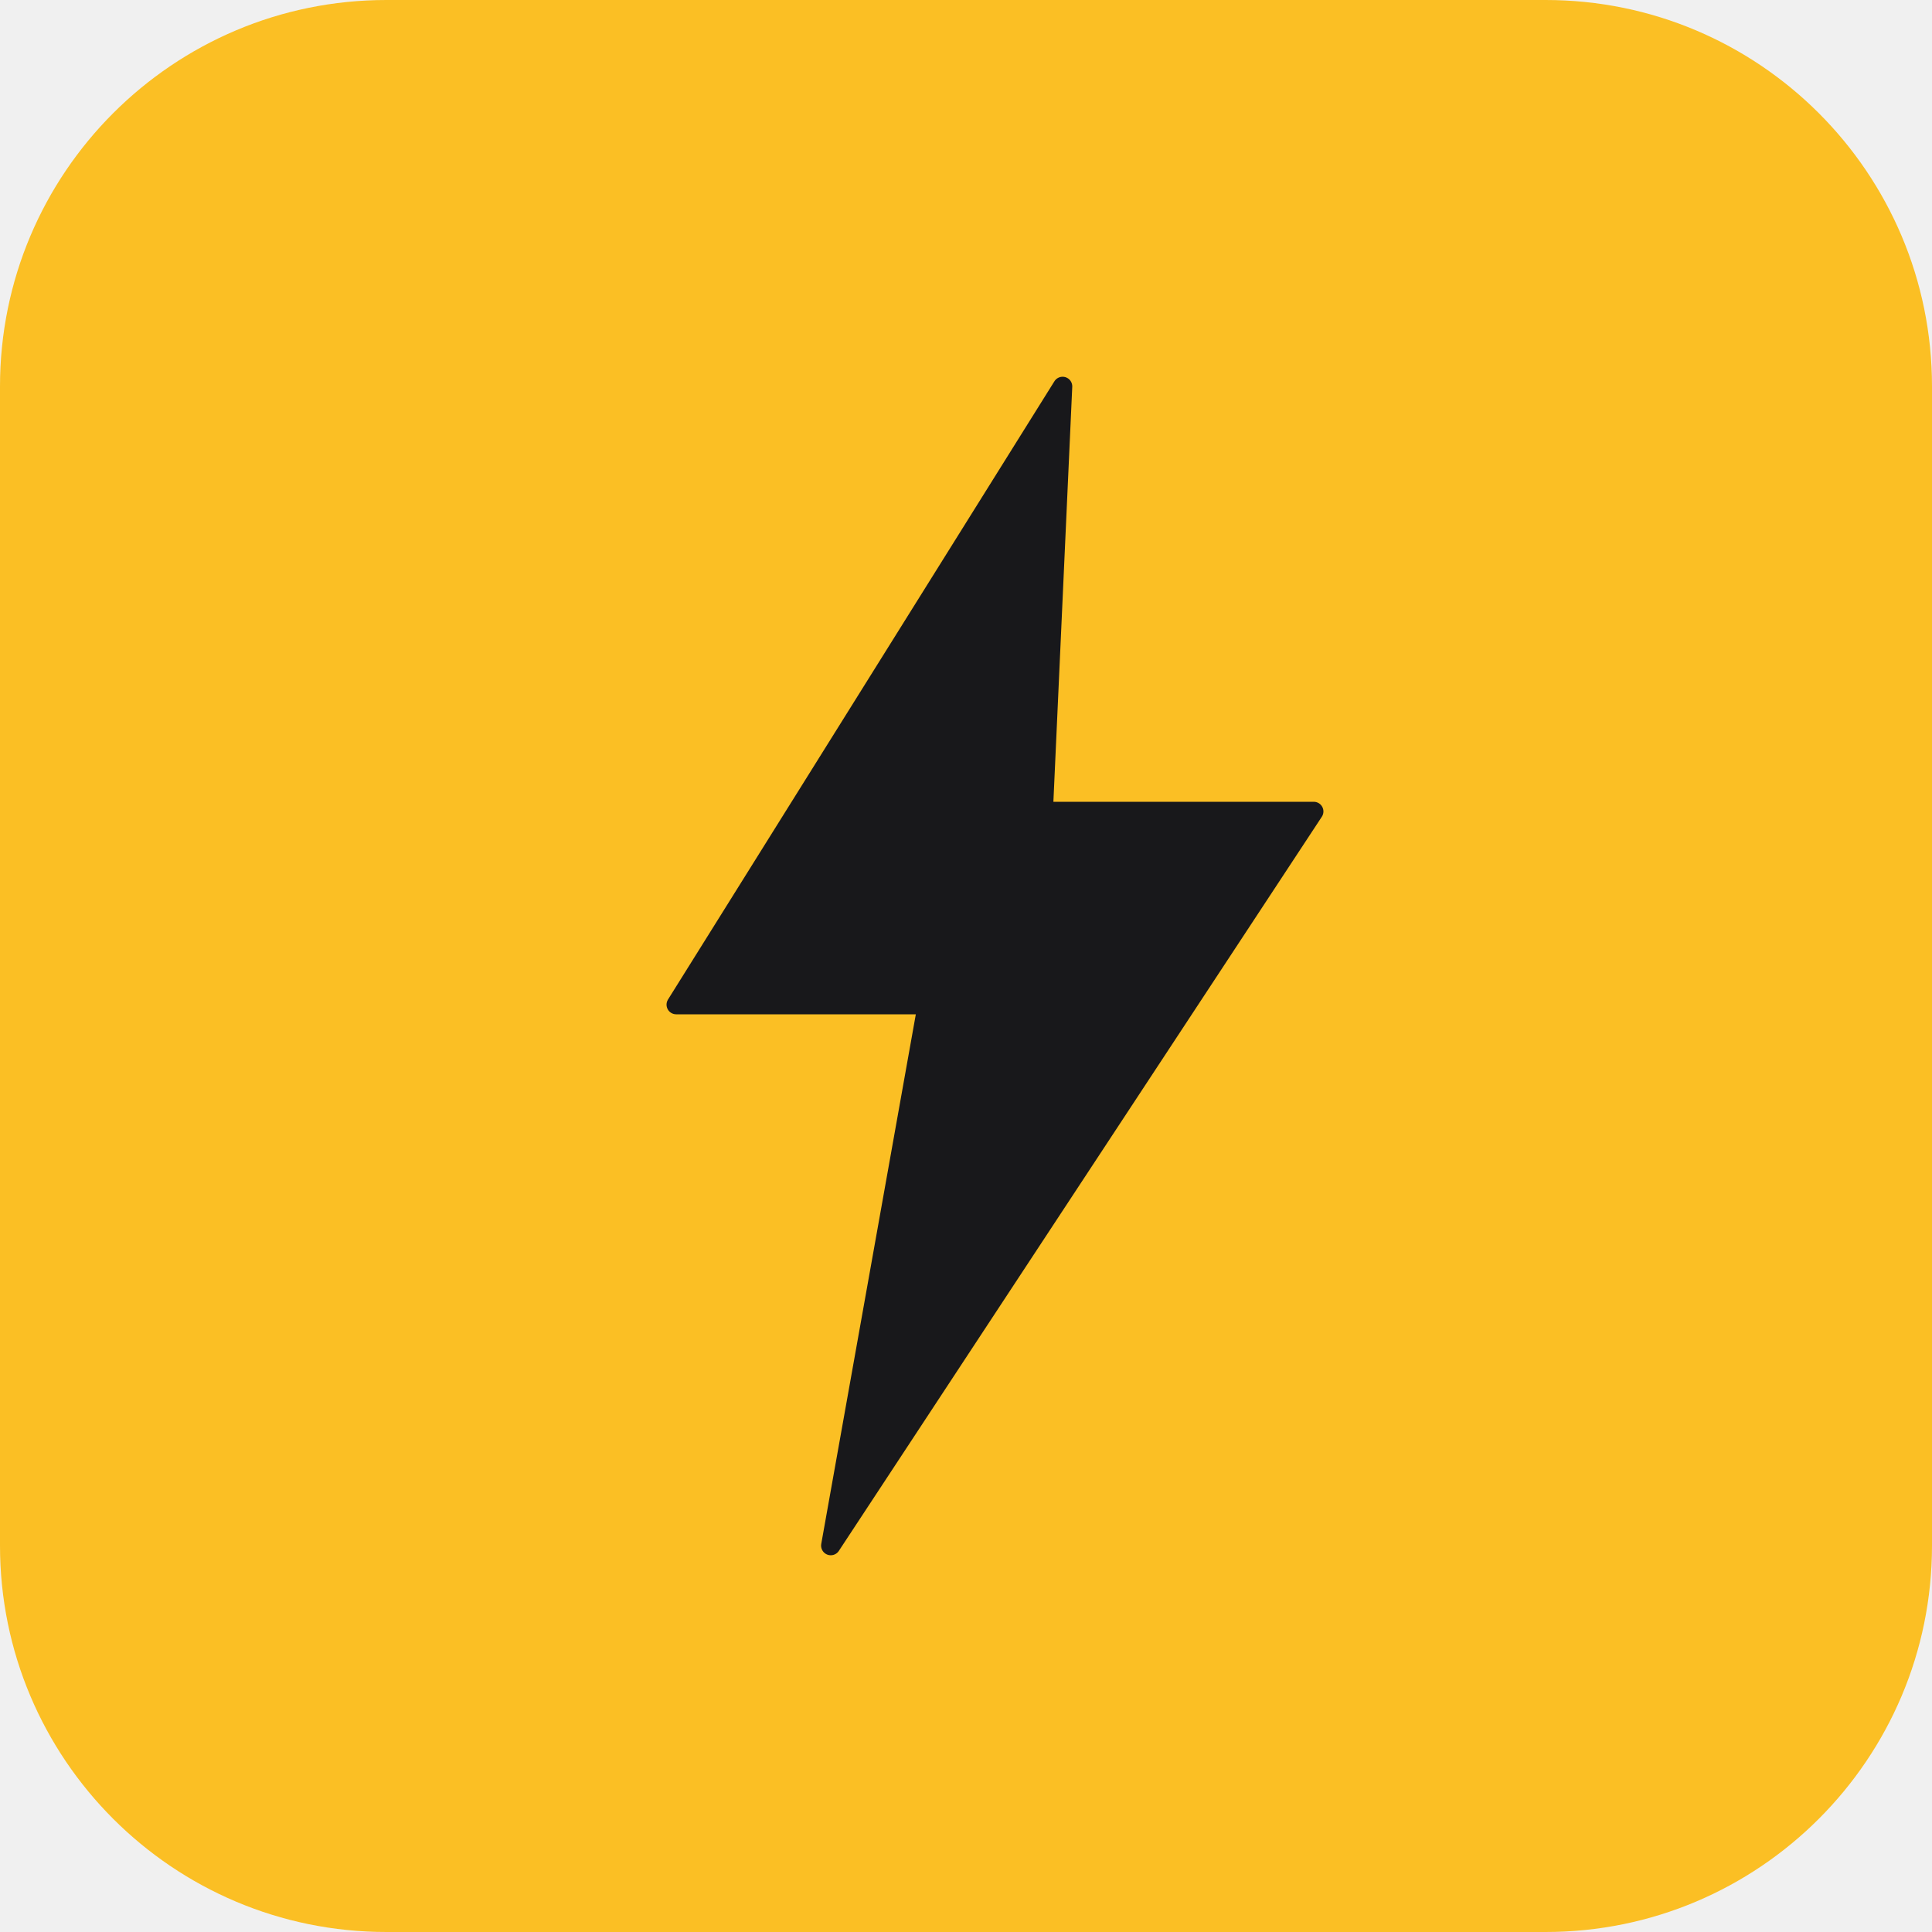
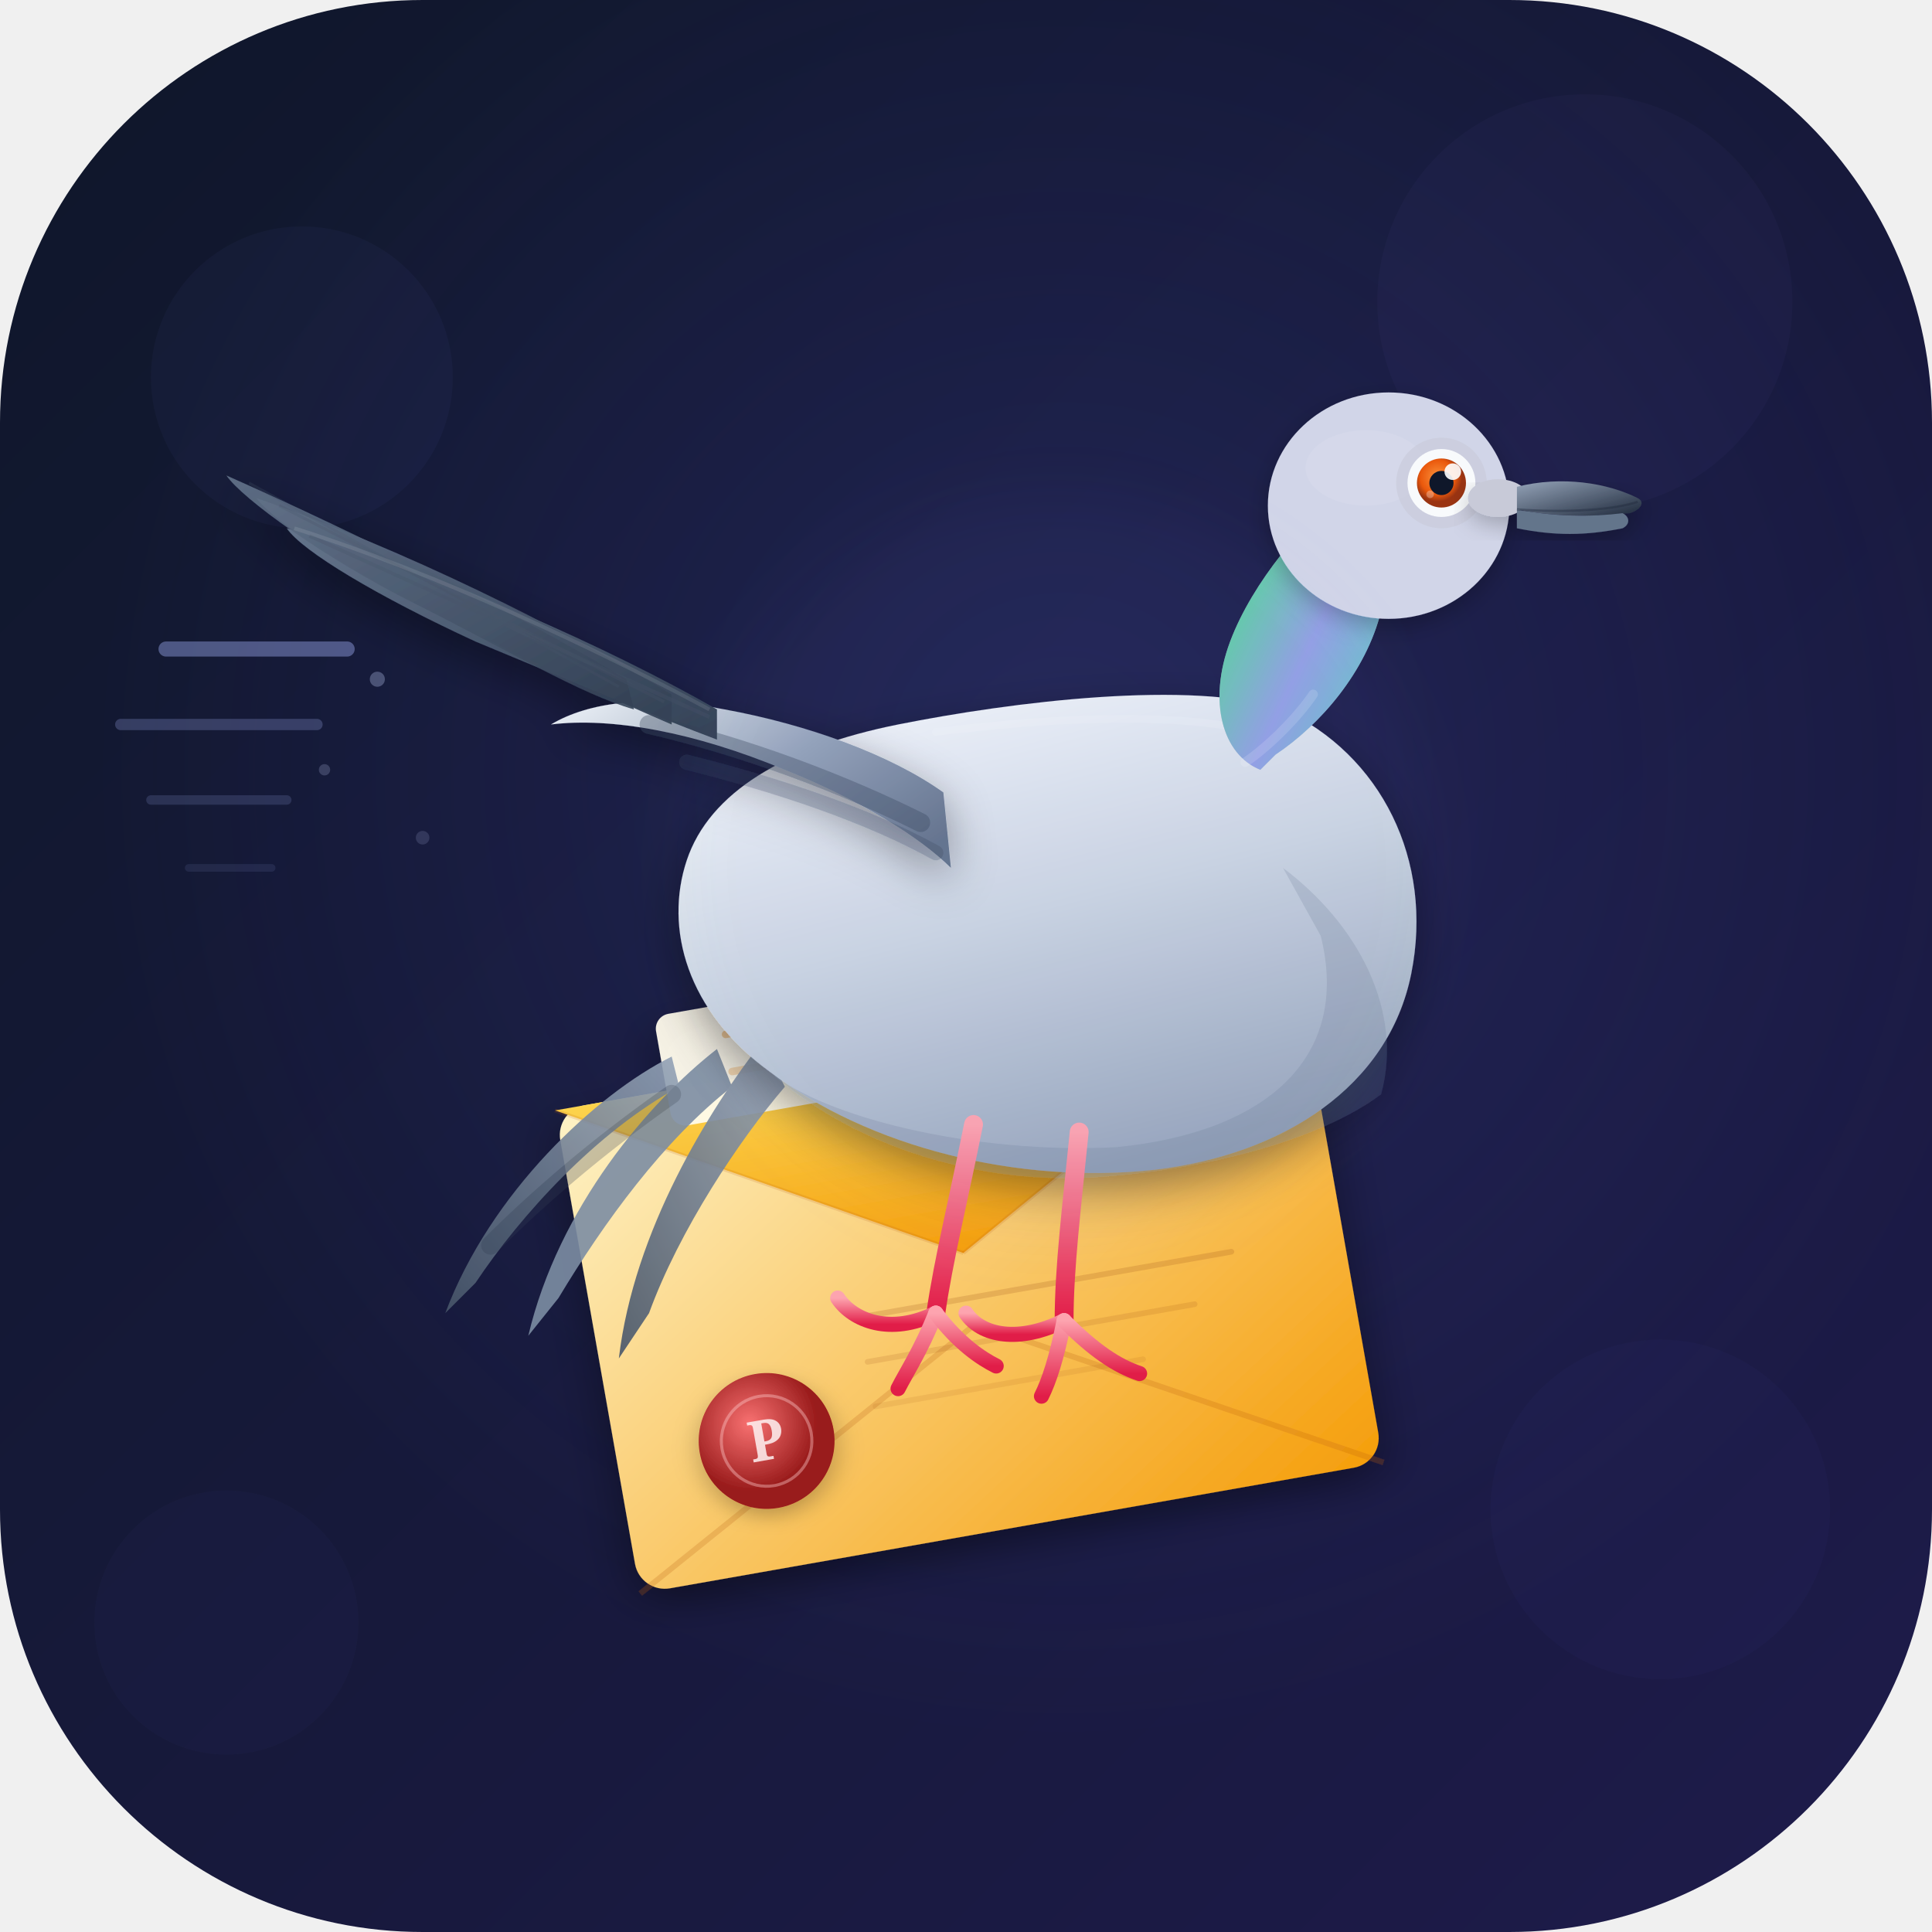
- <svg xmlns="http://www.w3.org/2000/svg" viewBox="0 0 100 100">
-   <rect width="100" height="100" fill="#fbbf24" rx="20" />
-   <path d="M 55 20 L 35 52 L 48 52 L 43 80 L 68 42 L 54 42 L 55 20 Z" fill="#18181b" stroke="#18181b" stroke-width="1" stroke-linejoin="round" />
+ <svg xmlns="http://www.w3.org/2000/svg" viewBox="0 0 512 512">
+   <defs>
+     <linearGradient id="bgGrad" x1="0%" y1="0%" x2="100%" y2="100%">
+       <stop offset="0%" stop-color="#0f172a" />
+       <stop offset="100%" stop-color="#1e1b4b" />
+     </linearGradient>
+     <radialGradient id="bgGlow" cx="55%" cy="40%" r="50%">
+       <stop offset="0%" stop-color="#6366f1" stop-opacity="0.15" />
+       <stop offset="100%" stop-color="#6366f1" stop-opacity="0" />
+     </radialGradient>
+     <linearGradient id="bodyMain" x1="30%" y1="0%" x2="70%" y2="100%">
+       <stop offset="0%" stop-color="#f1f5f9" />
+       <stop offset="45%" stop-color="#cbd5e1" />
+       <stop offset="100%" stop-color="#94a3b8" />
+     </linearGradient>
+     <linearGradient id="wingMain" x1="0%" y1="20%" x2="100%" y2="80%">
+       <stop offset="0%" stop-color="#e2e8f0" />
+       <stop offset="50%" stop-color="#94a3b8" />
+       <stop offset="100%" stop-color="#64748b" />
+     </linearGradient>
+     <linearGradient id="wingTip" x1="0%" y1="0%" x2="100%" y2="100%">
+       <stop offset="0%" stop-color="#64748b" />
+       <stop offset="100%" stop-color="#334155" />
+     </linearGradient>
+     <linearGradient id="neckShimmer" x1="0%" y1="0%" x2="100%" y2="80%">
+       <stop offset="0%" stop-color="#a78bfa" />
+       <stop offset="30%" stop-color="#34d399" />
+       <stop offset="60%" stop-color="#818cf8" />
+       <stop offset="100%" stop-color="#2dd4bf" />
+     </linearGradient>
+     <linearGradient id="beakGrad" x1="0%" y1="0%" x2="100%" y2="100%">
+       <stop offset="0%" stop-color="#94a3b8" />
+       <stop offset="100%" stop-color="#1e293b" />
+     </linearGradient>
+     <radialGradient id="irisGrad" cx="42%" cy="38%" r="50%">
+       <stop offset="0%" stop-color="#fb923c" />
+       <stop offset="70%" stop-color="#ea580c" />
+       <stop offset="100%" stop-color="#9a3412" />
+     </radialGradient>
+     <linearGradient id="envGrad" x1="0%" y1="0%" x2="100%" y2="100%">
+       <stop offset="0%" stop-color="#fef3c7" />
+       <stop offset="100%" stop-color="#f59e0b" />
+     </linearGradient>
+     <linearGradient id="envFlap" x1="0%" y1="100%" x2="0%" y2="0%">
+       <stop offset="0%" stop-color="#f59e0b" />
+       <stop offset="100%" stop-color="#fcd34d" />
+     </linearGradient>
+     <radialGradient id="sealGrad" cx="40%" cy="35%" r="50%">
+       <stop offset="0%" stop-color="#f87171" />
+       <stop offset="100%" stop-color="#991b1b" />
+     </radialGradient>
+     <linearGradient id="tailGrad" x1="100%" y1="0%" x2="0%" y2="100%">
+       <stop offset="0%" stop-color="#94a3b8" />
+       <stop offset="100%" stop-color="#475569" />
+     </linearGradient>
+     <linearGradient id="feetGrad" x1="0%" y1="0%" x2="0%" y2="100%">
+       <stop offset="0%" stop-color="#fda4af" />
+       <stop offset="100%" stop-color="#e11d48" />
+     </linearGradient>
+     <filter id="drop" x="-10%" y="-10%" width="130%" height="130%">
+       <feDropShadow dx="0" dy="4" stdDeviation="6" flood-color="#000" flood-opacity="0.4" />
+     </filter>
+     <filter id="softDrop" x="-8%" y="-8%" width="120%" height="120%">
+       <feDropShadow dx="0" dy="2" stdDeviation="3" flood-color="#000" flood-opacity="0.25" />
+     </filter>
+     <filter id="glow" x="-20%" y="-20%" width="140%" height="140%">
+       <feGaussianBlur in="SourceGraphic" stdDeviation="8" />
+     </filter>
+     <clipPath id="card">
+       <rect width="512" height="512" rx="112" />
+     </clipPath>
+   </defs>
+   <g clip-path="url(#card)">
+     <rect width="512" height="512" fill="url(#bgGrad)" />
+     <rect width="512" height="512" fill="url(#bgGlow)" />
+     <circle cx="80" cy="100" r="40" fill="#818cf8" opacity="0.04" />
+     <circle cx="420" cy="80" r="55" fill="#a78bfa" opacity="0.035" />
+     <circle cx="440" cy="400" r="45" fill="#6366f1" opacity="0.03" />
+     <circle cx="60" cy="430" r="35" fill="#818cf8" opacity="0.025" />
+     <g transform="translate(256, 336) rotate(-10)" filter="url(#drop)">
+       <rect x="-100" y="-60" width="200" height="130" rx="8" fill="url(#envGrad)" />
+       <line x1="-100" y1="70" x2="0" y2="15" stroke="#b45309" stroke-width="1.5" opacity="0.2" />
+       <line x1="100" y1="70" x2="0" y2="15" stroke="#b45309" stroke-width="1.5" opacity="0.2" />
+       <path d="M -100 -60 L 0 -4 L 100 -60 Z" fill="url(#envFlap)" />
+       <line x1="-100" y1="-60" x2="0" y2="-4" stroke="#b45309" stroke-width="1" opacity="0.15" />
+       <line x1="100" y1="-60" x2="0" y2="-4" stroke="#b45309" stroke-width="1" opacity="0.15" />
+       <rect x="-70" y="-80" width="140" height="30" rx="4" fill="#fffbeb" opacity="0.95" />
+       <line x1="-52" y1="-72" x2="52" y2="-72" stroke="#d97706" stroke-width="2" stroke-linecap="round" opacity="0.35" />
+       <line x1="-52" y1="-62" x2="32" y2="-62" stroke="#d97706" stroke-width="2" stroke-linecap="round" opacity="0.25" />
+       <line x1="-30" y1="8" x2="70" y2="8" stroke="#92400e" stroke-width="1.5" stroke-linecap="round" opacity="0.18" />
+       <line x1="-30" y1="20" x2="58" y2="20" stroke="#92400e" stroke-width="1.5" stroke-linecap="round" opacity="0.14" />
+       <line x1="-30" y1="32" x2="42" y2="32" stroke="#92400e" stroke-width="1.5" stroke-linecap="round" opacity="0.1" />
+       <circle cx="-60" cy="36" r="18" fill="url(#sealGrad)" filter="url(#softDrop)" />
+       <circle cx="-60" cy="36" r="12" fill="none" stroke="#fecaca" stroke-width="0.8" opacity="0.4" />
+       <text x="-60" y="41" text-anchor="middle" font-size="15" font-family="Georgia, serif" fill="#fef2f2" font-weight="bold" opacity="0.85">P</text>
+     </g>
+     <g opacity="0.9">
+       <path d="M 178 280 C 158 290, 130 316, 118 348 L 126 340 C 138 322, 158 300, 180 288 Z" fill="url(#tailGrad)" />
+       <path d="M 190 278 C 172 292, 148 320, 140 354 L 148 344 C 160 324, 176 302, 194 288 Z" fill="#7c8da3" />
+       <path d="M 202 276 C 188 294, 168 326, 164 360 L 172 348 C 180 326, 196 302, 208 288 Z" fill="url(#tailGrad)" />
+       <path d="M 130 330 C 142 318, 158 304, 178 290" fill="none" stroke="#334155" stroke-width="5" stroke-linecap="round" opacity="0.3" />
+     </g>
+     <g filter="url(#drop)">
+       <path d="         M 340 188         C 366 200, 380 228, 374 258         C 368 288, 340 306, 306 310         C 270 314, 230 304, 204 284         C 182 268, 176 246, 182 228         C 188 210, 208 198, 238 192         C 268 186, 316 180, 340 188 Z" fill="url(#bodyMain)" />
+       <path d="         M 340 230         C 360 245, 372 268, 366 290         C 350 302, 320 310, 290 312         C 256 314, 224 302, 204 284         C 218 296, 258 306, 296 304         C 336 300, 358 280, 350 248 Z" fill="#64748b" opacity="0.2" />
+       <path d="M 248 194 C 280 190, 318 188, 340 196" fill="none" stroke="#fff" stroke-width="2" opacity="0.12" stroke-linecap="round" />
+     </g>
+     <g filter="url(#drop)">
+       <path d="         M 250 210         C 236 200, 214 192, 192 188         C 172 184, 156 186, 146 192         C 162 190, 184 194, 208 204         C 228 212, 244 222, 252 230 Z" fill="url(#wingMain)" />
+       <path d="M 190 188 C 162 172, 118 152, 76 140 C 80 146, 100 158, 126 170 C 150 180, 174 190, 190 196 Z" fill="url(#wingTip)" />
+       <path d="M 178 184 C 148 166, 108 146, 68 132 C 72 138, 94 152, 118 164 C 142 176, 164 186, 178 192 Z" fill="url(#wingTip)" opacity="0.95" />
+       <path d="M 166 180 C 136 162, 96 142, 60 126 C 64 132, 86 148, 110 160 C 134 172, 154 184, 168 188 Z" fill="url(#wingTip)" opacity="0.9" />
+       <path d="M 188 190 L 82 142" fill="none" stroke="#475569" stroke-width="1" opacity="0.3" />
+       <path d="M 176 186 L 74 134" fill="none" stroke="#475569" stroke-width="0.8" opacity="0.25" />
+       <path d="M 164 182 L 66 128" fill="none" stroke="#475569" stroke-width="0.7" opacity="0.2" />
+       <path d="M 244 218 C 224 208, 198 198, 172 192" fill="none" stroke="#334155" stroke-width="5" stroke-linecap="round" opacity="0.35" />
+       <path d="M 248 226 C 230 216, 206 208, 182 202" fill="none" stroke="#334155" stroke-width="4" stroke-linecap="round" opacity="0.25" />
+       <path d="M 188 188 C 158 172, 116 152, 78 140" fill="none" stroke="#fff" stroke-width="1" opacity="0.1" />
+     </g>
+     <g>
+       <path d="         M 338 200         C 350 192, 362 178, 366 162         C 370 148, 366 136, 356 130         C 346 138, 332 154, 326 170         C 320 186, 324 200, 334 204 Z" fill="#b0bec5" />
+       <path d="         M 338 200         C 350 192, 362 178, 366 162         C 370 148, 366 136, 356 130         C 346 138, 332 154, 326 170         C 320 186, 324 200, 334 204 Z" fill="url(#neckShimmer)" opacity="0.6" />
+       <path d="M 330 202 C 336 198, 344 190, 348 184" fill="none" stroke="#fff" stroke-width="2.5" opacity="0.15" stroke-linecap="round" />
+     </g>
+     <g filter="url(#softDrop)">
+       <ellipse cx="368" cy="134" rx="32" ry="30" fill="#d1d5e8" />
+       <ellipse cx="362" cy="124" rx="16" ry="10" fill="#fff" opacity="0.08" />
+     </g>
+     <g>
+       <circle cx="382" cy="128" r="12" fill="#c8cad8" opacity="0.6" />
+       <circle cx="382" cy="128" r="9" fill="#f8fafc" />
+       <circle cx="382" cy="128" r="6.5" fill="url(#irisGrad)" />
+       <circle cx="382" cy="128" r="3.2" fill="#0f172a" />
+       <circle cx="385" cy="125" r="2.2" fill="#fff" opacity="0.9" />
+       <circle cx="379" cy="131" r="1" fill="#fff" opacity="0.3" />
+     </g>
+     <g filter="url(#softDrop)">
+       <ellipse cx="397" cy="132" rx="8" ry="5" fill="#c8cad8" />
+       <path d="M 402 129 C 414 126, 426 128, 434 132 C 436 133, 435 135, 432 136 C 422 137, 412 137, 402 135 Z" fill="url(#beakGrad)" />
+       <path d="M 402 135 C 412 137, 422 137, 430 136 C 432 137, 432 139, 430 140 C 420 142, 412 142, 402 140 Z" fill="#64748b" />
+       <path d="M 402 135 C 416 136, 428 135, 434 133" fill="none" stroke="#1e293b" stroke-width="0.6" opacity="0.4" />
+     </g>
+     <g>
+       <path d="M 258 298 C 254 318, 250 334, 248 348" fill="none" stroke="url(#feetGrad)" stroke-width="5" stroke-linecap="round" />
+       <path d="M 248 348 C 236 354, 226 350, 222 344" fill="none" stroke="url(#feetGrad)" stroke-width="4" stroke-linecap="round" />
+       <path d="M 248 348 C 244 358, 240 364, 238 368" fill="none" stroke="url(#feetGrad)" stroke-width="4" stroke-linecap="round" />
+       <path d="M 248 348 C 254 356, 260 360, 264 362" fill="none" stroke="url(#feetGrad)" stroke-width="4" stroke-linecap="round" />
+       <path d="M 286 300 C 284 320, 282 336, 282 350" fill="none" stroke="url(#feetGrad)" stroke-width="5" stroke-linecap="round" />
+       <path d="M 282 350 C 270 356, 260 354, 256 348" fill="none" stroke="url(#feetGrad)" stroke-width="4" stroke-linecap="round" />
+       <path d="M 282 350 C 280 360, 278 366, 276 370" fill="none" stroke="url(#feetGrad)" stroke-width="4" stroke-linecap="round" />
+       <path d="M 282 350 C 290 358, 296 362, 302 364" fill="none" stroke="url(#feetGrad)" stroke-width="4" stroke-linecap="round" />
+     </g>
+     <g opacity="0.4">
+       <line x1="44" y1="172" x2="92" y2="172" stroke="#a5b4fc" stroke-width="4" stroke-linecap="round" />
+       <line x1="32" y1="192" x2="84" y2="192" stroke="#a5b4fc" stroke-width="3" stroke-linecap="round" opacity="0.6" />
+       <line x1="40" y1="212" x2="76" y2="212" stroke="#a5b4fc" stroke-width="2.5" stroke-linecap="round" opacity="0.4" />
+       <line x1="50" y1="230" x2="72" y2="230" stroke="#a5b4fc" stroke-width="2" stroke-linecap="round" opacity="0.25" />
+     </g>
+     <circle cx="280" cy="230" r="100" fill="#818cf8" opacity="0.04" filter="url(#glow)" />
+     <circle cx="100" cy="180" r="2" fill="#c7d2fe" opacity="0.3" />
+     <circle cx="86" cy="204" r="1.5" fill="#c7d2fe" opacity="0.2" />
+     <circle cx="112" cy="222" r="1.8" fill="#c7d2fe" opacity="0.15" />
+   </g>
</svg>
